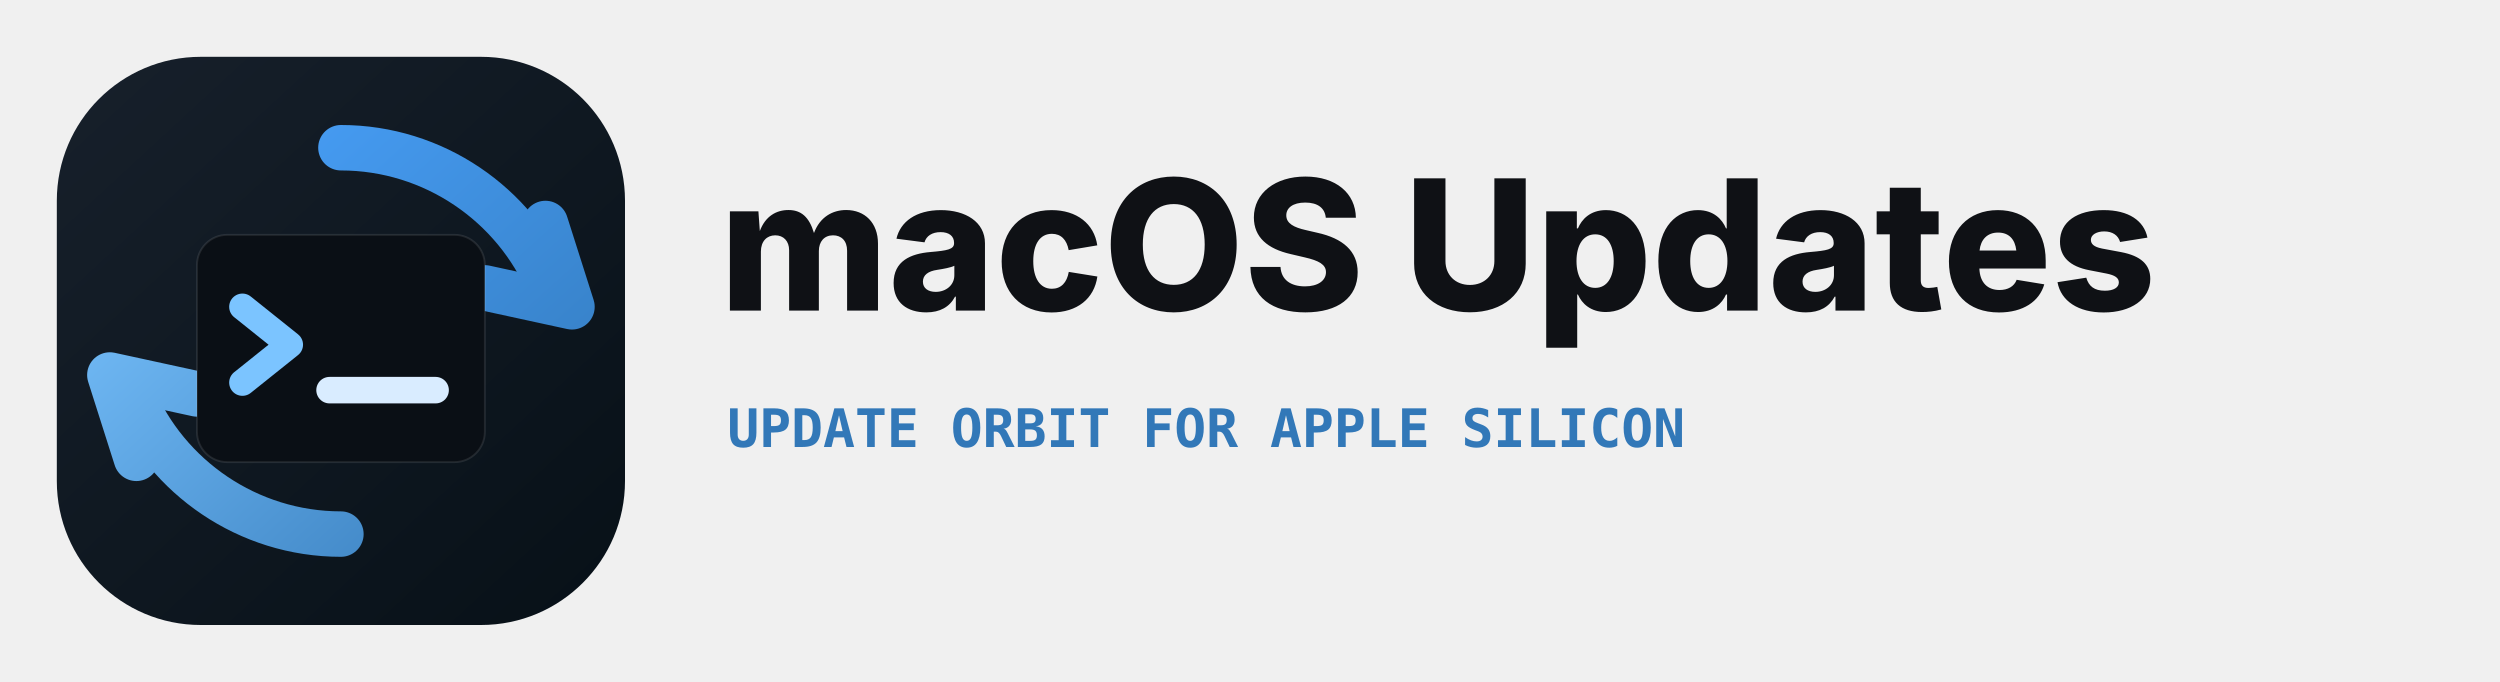
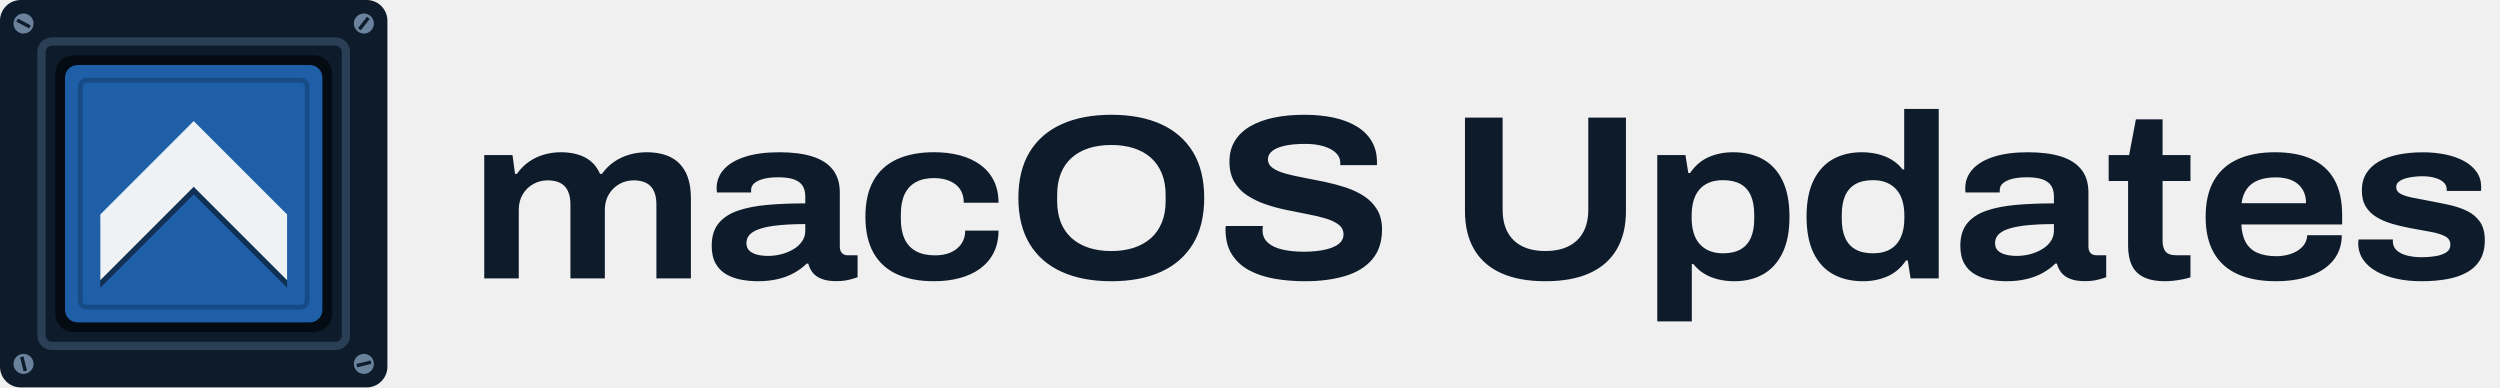
- <svg xmlns="http://www.w3.org/2000/svg" viewBox="0 0 1320 360" role="img" aria-label="macOS Updates">
-   <defs>
-     <linearGradient id="markShell" x1="40" y1="24" x2="328" y2="336" gradientUnits="userSpaceOnUse">
-       <stop offset="0" stop-color="#17202b" />
-       <stop offset="1" stop-color="#071017" />
-     </linearGradient>
-     <linearGradient id="markAccent" x1="88" y1="70" x2="300" y2="300" gradientUnits="userSpaceOnUse">
-       <stop offset="0" stop-color="#7BC4FF" />
-       <stop offset="1" stop-color="#3278B8" />
-     </linearGradient>
-     <linearGradient id="markBlue" x1="80" y1="58" x2="300" y2="302" gradientUnits="userSpaceOnUse">
-       <stop offset="0" stop-color="#4aa3ff" />
-       <stop offset="1" stop-color="#3278b8" />
-     </linearGradient>
-   </defs>
-   <rect x="30" y="30" width="300" height="300" rx="76" fill="url(#markShell)" />
-   <path d="M180 78c49 0 92 30 110 73" fill="none" stroke="url(#markBlue)" stroke-width="24" stroke-linecap="round" />
-   <path d="M288 118l14 44-46-10" fill="none" stroke="url(#markBlue)" stroke-width="24" stroke-linecap="round" stroke-linejoin="round" />
-   <path d="M180 282c-49 0-92-30-110-73" fill="none" stroke="url(#markAccent)" stroke-width="24" stroke-linecap="round" />
-   <path d="M72 242l-14-44 46 10" fill="none" stroke="url(#markAccent)" stroke-width="24" stroke-linecap="round" stroke-linejoin="round" />
-   <rect x="104" y="124" width="152" height="120" rx="16" fill="#0a0f15" stroke="#ffffff" stroke-opacity="0.1" />
-   <path d="M128 162l25 20-25 20" fill="none" stroke="#7BC4FF" stroke-width="14" stroke-linecap="round" stroke-linejoin="round" />
-   <path d="M174 206h56" fill="none" stroke="#D9ECFF" stroke-width="14" stroke-linecap="round" />
-   <text x="380" y="164" fill="#0F1115" font-family="Inter Tight, Inter, Arial, sans-serif" font-size="96" font-weight="800" letter-spacing="0">macOS Updates</text>
-   <text x="384" y="236" fill="#3278B8" font-family="JetBrains Mono, monospace" font-size="28" font-weight="600" letter-spacing="0">UPDATE ORBIT FOR APPLE SILICON</text>
+ <svg xmlns="http://www.w3.org/2000/svg" viewBox="0 0 413 64" role="img" aria-label="macOS Updates">
+   <g transform="scale(1.142857) translate(-4 -4)">
+     <rect x="4" y="4" width="56" height="56" rx="3" fill="#0D1B2A" />
+     <rect x="10" y="10" width="44" height="44" rx="1.5" fill="none" stroke="#2A3F55" stroke-width="1.2" />
+     <circle cx="7.4" cy="7.4" r="1.45" fill="#6A829C" />
+     <line x1="6.35" y1="7.4" x2="8.45" y2="7.4" stroke="#0D1B2A" stroke-width="0.5" transform="rotate(28 7.4 7.4)" />
+     <circle cx="56.6" cy="7.4" r="1.45" fill="#6A829C" />
+     <line x1="55.55" y1="7.4" x2="57.65" y2="7.4" stroke="#0D1B2A" stroke-width="0.5" transform="rotate(-52 56.6 7.4)" />
+     <circle cx="7.4" cy="56.6" r="1.45" fill="#6A829C" />
+     <line x1="6.35" y1="56.6" x2="8.45" y2="56.6" stroke="#0D1B2A" stroke-width="0.5" transform="rotate(76 7.4 56.6)" />
+     <circle cx="56.6" cy="56.6" r="1.45" fill="#6A829C" />
+     <line x1="55.55" y1="56.6" x2="57.65" y2="56.6" stroke="#0D1B2A" stroke-width="0.5" transform="rotate(-14 56.6 56.6)" />
+     <rect x="12" y="12" width="40" height="40" rx="2.6" fill="#050B12" />
+     <rect x="13.4" y="13.4" width="37.2" height="37.2" rx="1.8" fill="#1F5FA8" />
+     <rect x="15.6" y="15.6" width="32.8" height="32.8" rx="0.9" fill="none" stroke="#174B85" stroke-width="0.7" />
+     <path d="M32 21.5L45.5 35V44.5L32 31L18.5 44.5V35Z" transform="translate(0 1.1)" fill="#050B12" fill-opacity="0.55" />
+     <path d="M32 21.5L45.5 35V44.5L32 31L18.5 44.5V35Z" fill="#EEF2F5" />
+   </g>
+   <path transform="translate(77.44 6.13) scale(0.47806)" d="M5.35 83.39 L5.35 40.76 L15.11 40.76 L15.99 47.25 L16.64 47.25 C17.84 45.55 19.23 44.15 20.81 43.06 C22.4 41.96 24.13 41.14 26.01 40.6 C27.88 40.06 29.8 39.79 31.77 39.79 C35.07 39.79 37.88 40.39 40.18 41.58 C42.49 42.78 44.22 44.67 45.36 47.25 L46.02 47.25 C47.24 45.55 48.66 44.15 50.27 43.06 C51.88 41.96 53.64 41.14 55.55 40.6 C57.45 40.06 59.41 39.79 61.4 39.79 C64.66 39.79 67.43 40.35 69.71 41.47 C71.99 42.6 73.73 44.35 74.95 46.71 C76.16 49.08 76.76 52.11 76.76 55.83 L76.76 83.39 L64.84 83.39 L64.84 57.83 C64.84 56.32 64.65 55.04 64.28 53.97 C63.91 52.9 63.39 52.04 62.71 51.4 C62.04 50.74 61.21 50.27 60.23 49.96 C59.26 49.65 58.17 49.5 56.99 49.5 C55.17 49.5 53.51 49.93 51.99 50.8 C50.48 51.67 49.28 52.86 48.38 54.38 C47.47 55.9 47.02 57.67 47.02 59.68 L47.02 83.39 L35.13 83.39 L35.13 57.83 C35.13 56.32 34.94 55.04 34.57 53.97 C34.2 52.9 33.68 52.04 33.01 51.4 C32.33 50.74 31.51 50.27 30.53 49.96 C29.55 49.65 28.45 49.5 27.25 49.5 C25.43 49.5 23.76 49.93 22.24 50.8 C20.72 51.67 19.52 52.86 18.62 54.38 C17.73 55.9 17.28 57.67 17.28 59.68 L17.28 83.39 ZM5.35 83.39 M99.93 84.36 C97.95 84.36 96.01 84.18 94.11 83.82 C92.21 83.47 90.49 82.84 88.96 81.95 C87.42 81.06 86.2 79.82 85.3 78.22 C84.4 76.61 83.95 74.57 83.95 72.09 C83.95 68.89 84.74 66.32 86.31 64.38 C87.88 62.44 90.12 60.97 93 59.98 C95.89 58.98 99.31 58.32 103.27 57.97 C107.22 57.63 111.56 57.46 116.29 57.46 L116.29 55.05 C116.29 53.57 115.98 52.34 115.35 51.36 C114.72 50.39 113.72 49.66 112.37 49.17 C111.02 48.68 109.2 48.44 106.93 48.44 C104.98 48.44 103.3 48.62 101.89 48.98 C100.49 49.34 99.42 49.85 98.68 50.49 C97.94 51.14 97.57 51.9 97.57 52.79 L97.57 53.68 L85.77 53.68 C85.72 53.45 85.69 53.22 85.68 52.99 C85.67 52.77 85.66 52.5 85.66 52.2 C85.66 49.7 86.51 47.52 88.21 45.65 C89.9 43.79 92.36 42.34 95.59 41.32 C98.82 40.3 102.73 39.79 107.33 39.79 C111.83 39.79 115.63 40.28 118.73 41.25 C121.83 42.23 124.19 43.75 125.8 45.8 C127.41 47.84 128.22 50.49 128.22 53.75 L128.22 72.36 C128.22 73.35 128.46 74.11 128.95 74.62 C129.44 75.14 130.11 75.39 130.97 75.39 L134.36 75.39 L134.36 82.96 C133.77 83.22 132.81 83.5 131.49 83.83 C130.18 84.17 128.67 84.33 126.97 84.33 C124.96 84.33 123.29 84.07 121.97 83.56 C120.65 83.05 119.62 82.33 118.88 81.42 C118.15 80.5 117.63 79.45 117.33 78.27 L116.76 78.27 C115.53 79.49 114.08 80.57 112.4 81.5 C110.73 82.43 108.85 83.14 106.77 83.62 C104.69 84.11 102.41 84.36 99.93 84.36 ZM103.48 75.61 C104.99 75.61 106.5 75.42 108.01 75.03 C109.51 74.64 110.89 74.07 112.14 73.34 C113.39 72.6 114.4 71.69 115.15 70.61 C115.92 69.52 116.29 68.29 116.29 66.92 L116.29 64.61 C111.97 64.61 108.28 64.82 105.24 65.23 C102.2 65.64 99.89 66.32 98.32 67.28 C96.74 68.23 95.95 69.55 95.95 71.23 C95.95 72.3 96.29 73.16 96.96 73.8 C97.63 74.44 98.54 74.9 99.69 75.19 C100.84 75.47 102.1 75.61 103.48 75.61 ZM103.48 75.61 M160.8 84.36 C155.76 84.36 151.48 83.55 147.94 81.93 C144.41 80.3 141.71 77.84 139.85 74.54 C138 71.23 137.07 67.07 137.07 62.06 C137.07 57.02 138 52.85 139.87 49.57 C141.73 46.28 144.44 43.83 147.97 42.21 C151.51 40.59 155.79 39.78 160.8 39.78 C164.02 39.78 166.98 40.14 169.69 40.85 C172.39 41.57 174.75 42.66 176.76 44.12 C178.78 45.59 180.33 47.41 181.42 49.59 C182.51 51.77 183.06 54.32 183.06 57.23 L171.06 57.23 C171.06 55.37 170.63 53.81 169.77 52.55 C168.91 51.3 167.7 50.34 166.16 49.7 C164.61 49.05 162.81 48.72 160.73 48.72 C158.21 48.72 156.1 49.2 154.4 50.17 C152.71 51.12 151.44 52.53 150.58 54.38 C149.73 56.23 149.31 58.5 149.31 61.22 L149.31 62.94 C149.31 65.61 149.74 67.88 150.61 69.74 C151.47 71.61 152.79 73.03 154.54 73.98 C156.29 74.94 158.5 75.42 161.16 75.42 C163.2 75.42 165 75.08 166.55 74.41 C168.1 73.73 169.32 72.74 170.22 71.45 C171.11 70.16 171.56 68.63 171.56 66.86 L183.06 66.86 C183.06 69.74 182.5 72.28 181.41 74.47 C180.3 76.67 178.76 78.49 176.77 79.96 C174.78 81.42 172.43 82.52 169.71 83.25 C166.99 83.99 164.02 84.36 160.8 84.36 ZM160.8 84.36 M222.02 84.36 C215.41 84.36 209.69 83.28 204.89 81.1 C200.07 78.93 196.38 75.7 193.8 71.43 C191.22 67.15 189.93 61.87 189.93 55.6 C189.93 49.28 191.22 43.99 193.8 39.73 C196.38 35.48 200.07 32.27 204.89 30.09 C209.69 27.92 215.41 26.84 222.02 26.84 C228.69 26.84 234.43 27.92 239.22 30.09 C244.01 32.27 247.69 35.48 250.28 39.73 C252.85 43.99 254.14 49.28 254.14 55.6 C254.14 61.87 252.85 67.15 250.28 71.43 C247.69 75.7 244.01 78.93 239.22 81.1 C234.43 83.28 228.69 84.36 222.02 84.36 ZM222.03 73.93 C224.92 73.93 227.51 73.55 229.81 72.8 C232.11 72.04 234.08 70.94 235.72 69.48 C237.36 68.03 238.61 66.22 239.49 64.08 C240.37 61.93 240.81 59.47 240.81 56.7 L240.81 54.49 C240.81 51.7 240.37 49.23 239.49 47.09 C238.61 44.94 237.36 43.14 235.72 41.69 C234.08 40.23 232.11 39.14 229.81 38.39 C227.51 37.65 224.92 37.28 222.03 37.28 C219.15 37.28 216.56 37.65 214.26 38.39 C211.95 39.14 209.98 40.23 208.35 41.69 C206.71 43.14 205.47 44.94 204.61 47.09 C203.76 49.23 203.33 51.7 203.33 54.49 L203.33 56.7 C203.33 59.47 203.76 61.93 204.61 64.08 C205.47 66.22 206.71 68.03 208.35 69.48 C209.98 70.94 211.95 72.04 214.26 72.8 C216.56 73.55 219.15 73.93 222.03 73.93 ZM222.03 73.93 M289 84.36 C285.24 84.36 281.69 84.07 278.36 83.48 C275.03 82.89 272.11 81.9 269.59 80.53 C267.06 79.15 265.09 77.31 263.66 75.02 C262.23 72.73 261.51 69.89 261.51 66.49 C261.51 66.3 261.52 66.08 261.53 65.85 C261.54 65.61 261.56 65.42 261.6 65.27 L274.42 65.27 C274.38 65.44 274.36 65.66 274.34 65.93 C274.31 66.21 274.3 66.48 274.3 66.74 C274.3 68.45 274.88 69.85 276.05 70.95 C277.21 72.05 278.87 72.85 281.03 73.38 C283.19 73.9 285.72 74.16 288.62 74.16 C290.11 74.16 291.53 74.09 292.89 73.94 C294.24 73.8 295.49 73.58 296.63 73.28 C297.77 72.99 298.76 72.6 299.62 72.14 C300.47 71.66 301.12 71.1 301.59 70.44 C302.05 69.78 302.28 69.03 302.28 68.18 C302.28 66.8 301.73 65.68 300.63 64.83 C299.53 63.97 298.04 63.26 296.17 62.69 C294.29 62.12 292.18 61.62 289.84 61.18 C287.49 60.73 285.07 60.25 282.58 59.73 C280.08 59.22 277.65 58.56 275.31 57.75 C272.96 56.94 270.85 55.92 268.98 54.69 C267.11 53.46 265.62 51.89 264.51 49.97 C263.41 48.06 262.86 45.74 262.86 43.02 C262.86 40.29 263.49 37.91 264.73 35.87 C265.98 33.84 267.75 32.15 270.05 30.82 C272.36 29.48 275.09 28.48 278.25 27.82 C281.41 27.17 284.9 26.84 288.72 26.84 C292.48 26.84 295.9 27.18 298.99 27.85 C302.06 28.53 304.71 29.55 306.93 30.92 C309.14 32.28 310.85 33.98 312.04 36.02 C313.23 38.05 313.83 40.43 313.84 43.14 L313.84 44.23 L301.17 44.23 L301.17 43.44 C301.17 42.14 300.67 40.99 299.68 40.03 C298.68 39.06 297.28 38.3 295.47 37.74 C293.67 37.18 291.55 36.9 289.11 36.9 C286.21 36.9 283.8 37.12 281.88 37.56 C279.96 38 278.53 38.62 277.58 39.42 C276.63 40.22 276.16 41.15 276.16 42.2 C276.16 43.43 276.71 44.44 277.81 45.22 C278.91 46.01 280.4 46.66 282.28 47.18 C284.15 47.69 286.26 48.17 288.61 48.6 C290.95 49.03 293.37 49.51 295.87 50.04 C298.37 50.57 300.79 51.22 303.14 51.99 C305.48 52.77 307.59 53.78 309.47 55.02 C311.34 56.27 312.83 57.81 313.93 59.67 C315.03 61.52 315.59 63.78 315.59 66.44 C315.59 70.74 314.44 74.22 312.17 76.85 C309.89 79.49 306.76 81.4 302.76 82.58 C298.76 83.77 294.17 84.36 289 84.36 ZM289 84.36 M372.03 84.36 C365.99 84.36 360.9 83.43 356.77 81.56 C352.64 79.69 349.52 76.95 347.41 73.33 C345.3 69.71 344.25 65.31 344.25 60.12 L344.25 27.81 L357.26 27.81 L357.26 59.66 C357.26 64.21 358.54 67.73 361.09 70.21 C363.65 72.68 367.29 73.92 372.02 73.92 C376.76 73.92 380.42 72.68 383 70.21 C385.58 67.73 386.87 64.21 386.87 59.66 L386.87 27.81 L399.88 27.81 L399.88 60.12 C399.88 65.31 398.82 69.71 396.71 73.33 C394.59 76.95 391.47 79.69 387.35 81.56 C383.23 83.43 378.12 84.36 372.03 84.36 ZM372.03 84.36 M410.71 98.24 L410.71 40.76 L420.43 40.76 L421.43 46.96 L422.05 46.96 C423.77 44.43 425.91 42.59 428.46 41.47 C431.01 40.35 433.81 39.79 436.87 39.79 C440.82 39.79 444.26 40.58 447.17 42.18 C450.08 43.78 452.35 46.22 453.96 49.52 C455.58 52.81 456.39 57 456.39 62.1 C456.39 67.15 455.58 71.32 453.96 74.62 C452.34 77.92 450.12 80.37 447.27 81.97 C444.42 83.56 441.12 84.36 437.37 84.36 C435.4 84.36 433.52 84.15 431.74 83.71 C429.96 83.28 428.34 82.62 426.9 81.74 C425.45 80.85 424.21 79.74 423.19 78.42 L422.64 78.42 L422.64 98.24 ZM433.46 74.71 C435.92 74.71 437.94 74.25 439.52 73.34 C441.1 72.43 442.28 71.09 443.05 69.32 C443.82 67.56 444.21 65.41 444.21 62.88 L444.21 61.33 C444.21 58.74 443.82 56.57 443.05 54.79 C442.28 53.02 441.09 51.68 439.49 50.78 C437.89 49.89 435.85 49.43 433.4 49.43 C431.03 49.43 429.04 49.92 427.42 50.88 C425.8 51.84 424.59 53.23 423.79 55.03 C422.98 56.84 422.58 59.02 422.58 61.56 L422.58 62.55 C422.58 64.43 422.81 66.12 423.27 67.64 C423.72 69.15 424.41 70.43 425.32 71.46 C426.23 72.5 427.37 73.31 428.72 73.87 C430.08 74.43 431.66 74.71 433.46 74.71 ZM433.46 74.71 M481.81 84.36 C477.87 84.36 474.44 83.56 471.52 81.97 C468.6 80.37 466.33 77.92 464.71 74.61 C463.1 71.31 462.29 67.12 462.29 62.05 C462.29 56.96 463.1 52.78 464.71 49.5 C466.33 46.22 468.56 43.78 471.42 42.18 C474.29 40.58 477.58 39.79 481.3 39.79 C483.28 39.79 485.16 40 486.94 40.44 C488.72 40.87 490.34 41.53 491.79 42.42 C493.24 43.31 494.47 44.42 495.49 45.74 L496.03 45.74 L496.03 24.82 L507.96 24.82 L507.96 83.39 L498.24 83.39 L497.27 77.18 L496.66 77.18 C494.96 79.71 492.83 81.54 490.26 82.67 C487.68 83.8 484.87 84.36 481.81 84.36 ZM485.27 74.71 C487.69 74.71 489.69 74.23 491.28 73.27 C492.88 72.31 494.08 70.93 494.88 69.13 C495.69 67.33 496.09 65.17 496.09 62.66 L496.09 61.63 C496.09 59.73 495.86 58.03 495.41 56.51 C494.95 55 494.27 53.72 493.35 52.68 C492.44 51.64 491.3 50.84 489.94 50.28 C488.59 49.71 487.01 49.43 485.22 49.43 C482.78 49.43 480.76 49.89 479.17 50.81 C477.58 51.72 476.39 53.06 475.62 54.82 C474.85 56.58 474.46 58.75 474.46 61.33 L474.46 62.89 C474.46 65.45 474.85 67.61 475.64 69.37 C476.42 71.14 477.61 72.47 479.2 73.36 C480.79 74.27 482.81 74.71 485.27 74.71 ZM485.27 74.71 M531.4 84.36 C529.43 84.36 527.49 84.18 525.59 83.82 C523.69 83.47 521.97 82.84 520.44 81.95 C518.9 81.06 517.68 79.82 516.78 78.22 C515.88 76.61 515.43 74.57 515.43 72.09 C515.43 68.89 516.22 66.32 517.79 64.38 C519.36 62.44 521.6 60.97 524.48 59.98 C527.37 58.98 530.79 58.32 534.75 57.97 C538.7 57.63 543.04 57.46 547.77 57.46 L547.77 55.05 C547.77 53.57 547.46 52.34 546.83 51.36 C546.2 50.39 545.2 49.66 543.85 49.17 C542.5 48.68 540.68 48.44 538.4 48.44 C536.46 48.44 534.78 48.62 533.37 48.98 C531.97 49.34 530.89 49.85 530.16 50.49 C529.42 51.14 529.05 51.9 529.05 52.79 L529.05 53.68 L517.25 53.68 C517.2 53.45 517.17 53.22 517.15 52.99 C517.14 52.77 517.14 52.5 517.14 52.2 C517.14 49.7 517.99 47.52 519.69 45.65 C521.38 43.79 523.84 42.34 527.07 41.32 C530.3 40.3 534.21 39.79 538.81 39.79 C543.31 39.79 547.11 40.28 550.21 41.25 C553.31 42.23 555.67 43.75 557.28 45.8 C558.89 47.84 559.7 50.49 559.7 53.75 L559.7 72.36 C559.7 73.35 559.94 74.11 560.43 74.62 C560.92 75.14 561.59 75.39 562.45 75.39 L565.84 75.39 L565.84 82.96 C565.25 83.22 564.29 83.5 562.97 83.83 C561.66 84.17 560.15 84.33 558.45 84.33 C556.44 84.33 554.77 84.07 553.45 83.56 C552.13 83.05 551.1 82.33 550.36 81.42 C549.63 80.5 549.11 79.45 548.81 78.27 L548.24 78.27 C547.01 79.49 545.56 80.57 543.88 81.5 C542.21 82.43 540.33 83.14 538.25 83.62 C536.17 84.11 533.89 84.36 531.4 84.36 ZM534.96 75.61 C536.47 75.61 537.98 75.42 539.49 75.03 C540.99 74.64 542.37 74.07 543.62 73.34 C544.87 72.6 545.88 71.69 546.63 70.61 C547.39 69.52 547.77 68.29 547.77 66.92 L547.77 64.61 C543.45 64.61 539.76 64.82 536.72 65.23 C533.68 65.64 531.37 66.32 529.8 67.28 C528.22 68.23 527.43 69.55 527.43 71.23 C527.43 72.3 527.76 73.16 528.44 73.8 C529.11 74.44 530.02 74.9 531.17 75.19 C532.32 75.47 533.58 75.61 534.96 75.61 ZM534.96 75.61 M586.2 84.36 C583.21 84.36 580.78 83.91 578.88 83 C576.99 82.09 575.6 80.73 574.72 78.9 C573.84 77.08 573.4 74.8 573.4 72.08 L573.4 49.73 L566.69 49.73 L566.69 40.76 L573.76 40.76 L576.1 28.42 L585.32 28.42 L585.32 40.76 L594.96 40.76 L594.96 49.73 L585.32 49.73 L585.32 70.34 C585.32 71.98 585.66 73.23 586.34 74.09 C587.03 74.96 588.34 75.39 590.28 75.39 L594.96 75.39 L594.96 82.99 C594.28 83.24 593.42 83.47 592.37 83.68 C591.32 83.89 590.24 84.06 589.15 84.18 C588.05 84.3 587.07 84.36 586.2 84.36 ZM586.2 84.36 M624.53 84.36 C619.41 84.36 615.03 83.57 611.41 81.98 C607.78 80.39 605.01 77.95 603.09 74.66 C601.17 71.36 600.2 67.17 600.2 62.09 C600.2 57.05 601.15 52.88 603.05 49.59 C604.94 46.3 607.68 43.84 611.26 42.22 C614.84 40.6 619.15 39.79 624.19 39.79 C629.2 39.79 633.44 40.58 636.89 42.17 C640.34 43.75 642.95 46.15 644.72 49.34 C646.48 52.54 647.37 56.58 647.37 61.47 L647.37 64.74 L612.53 64.74 C612.64 67.24 613.16 69.3 614.08 70.94 C615 72.57 616.35 73.78 618.12 74.55 C619.89 75.32 622.07 75.71 624.67 75.71 C625.95 75.71 627.21 75.56 628.45 75.25 C629.7 74.95 630.82 74.5 631.83 73.9 C632.83 73.3 633.65 72.55 634.28 71.64 C634.9 70.73 635.25 69.67 635.31 68.45 L647.24 68.45 C647.24 70.93 646.7 73.16 645.64 75.13 C644.57 77.1 643.03 78.78 641.03 80.14 C639.03 81.51 636.64 82.55 633.84 83.28 C631.06 84 627.95 84.36 624.53 84.36 ZM612.61 57.4 L634.89 57.4 C634.89 55.85 634.63 54.53 634.1 53.42 C633.58 52.3 632.85 51.37 631.92 50.63 C630.97 49.89 629.87 49.34 628.59 48.99 C627.32 48.65 625.93 48.47 624.4 48.47 C622.06 48.47 620.05 48.8 618.36 49.47 C616.68 50.15 615.36 51.15 614.42 52.47 C613.47 53.8 612.87 55.44 612.61 57.4 ZM612.61 57.4 M674.71 84.36 C671.66 84.36 668.81 84.07 666.17 83.49 C663.52 82.92 661.21 82.07 659.23 80.97 C657.26 79.87 655.71 78.5 654.6 76.86 C653.49 75.22 652.94 73.33 652.94 71.17 C652.94 70.93 652.95 70.7 652.97 70.49 C652.99 70.28 653.02 70.09 653.05 69.92 L664.93 69.92 C664.92 70.02 664.91 70.14 664.9 70.28 C664.89 70.42 664.88 70.54 664.88 70.65 C664.92 71.95 665.41 73 666.34 73.81 C667.28 74.6 668.51 75.18 670.03 75.54 C671.55 75.89 673.18 76.07 674.91 76.07 C676.47 76.07 678 75.95 679.51 75.71 C681.03 75.48 682.28 75.05 683.28 74.43 C684.28 73.81 684.77 72.91 684.77 71.74 C684.77 70.43 684.17 69.46 682.95 68.83 C681.74 68.19 680.09 67.68 678 67.3 C675.91 66.91 673.54 66.48 670.89 66 C668.73 65.59 666.66 65.1 664.66 64.52 C662.66 63.94 660.88 63.18 659.31 62.23 C657.73 61.3 656.48 60.08 655.56 58.59 C654.64 57.09 654.18 55.24 654.18 53.03 C654.18 50.69 654.7 48.69 655.75 47.03 C656.81 45.37 658.28 44 660.17 42.94 C662.06 41.88 664.29 41.09 666.87 40.58 C669.45 40.07 672.26 39.81 675.32 39.81 C678.11 39.81 680.72 40.07 683.13 40.57 C685.55 41.08 687.68 41.84 689.51 42.84 C691.36 43.85 692.8 45.1 693.84 46.6 C694.89 48.09 695.41 49.81 695.41 51.74 C695.41 52 695.41 52.28 695.4 52.56 C695.38 52.83 695.36 53.04 695.33 53.16 L683.51 53.16 L683.51 52.67 C683.51 51.64 683.14 50.8 682.38 50.13 C681.62 49.46 680.61 48.96 679.35 48.61 C678.09 48.25 676.65 48.08 675.04 48.08 C674.18 48.08 673.23 48.14 672.19 48.25 C671.14 48.37 670.16 48.56 669.23 48.84 C668.31 49.12 667.54 49.5 666.94 49.97 C666.34 50.45 666.05 51.06 666.05 51.82 C666.05 52.84 666.57 53.63 667.61 54.18 C668.66 54.72 670.04 55.17 671.76 55.49 C673.49 55.83 675.36 56.19 677.38 56.58 C679.7 57.01 682 57.47 684.29 57.97 C686.58 58.47 688.66 59.17 690.52 60.07 C692.38 60.96 693.87 62.21 694.99 63.82 C696.11 65.42 696.67 67.56 696.67 70.22 C696.67 72.85 696.14 75.08 695.07 76.91 C694 78.72 692.49 80.18 690.54 81.27 C688.59 82.36 686.27 83.15 683.59 83.64 C680.9 84.12 677.94 84.36 674.71 84.36 ZM674.71 84.36" fill="#0D1B2A" />
</svg>
